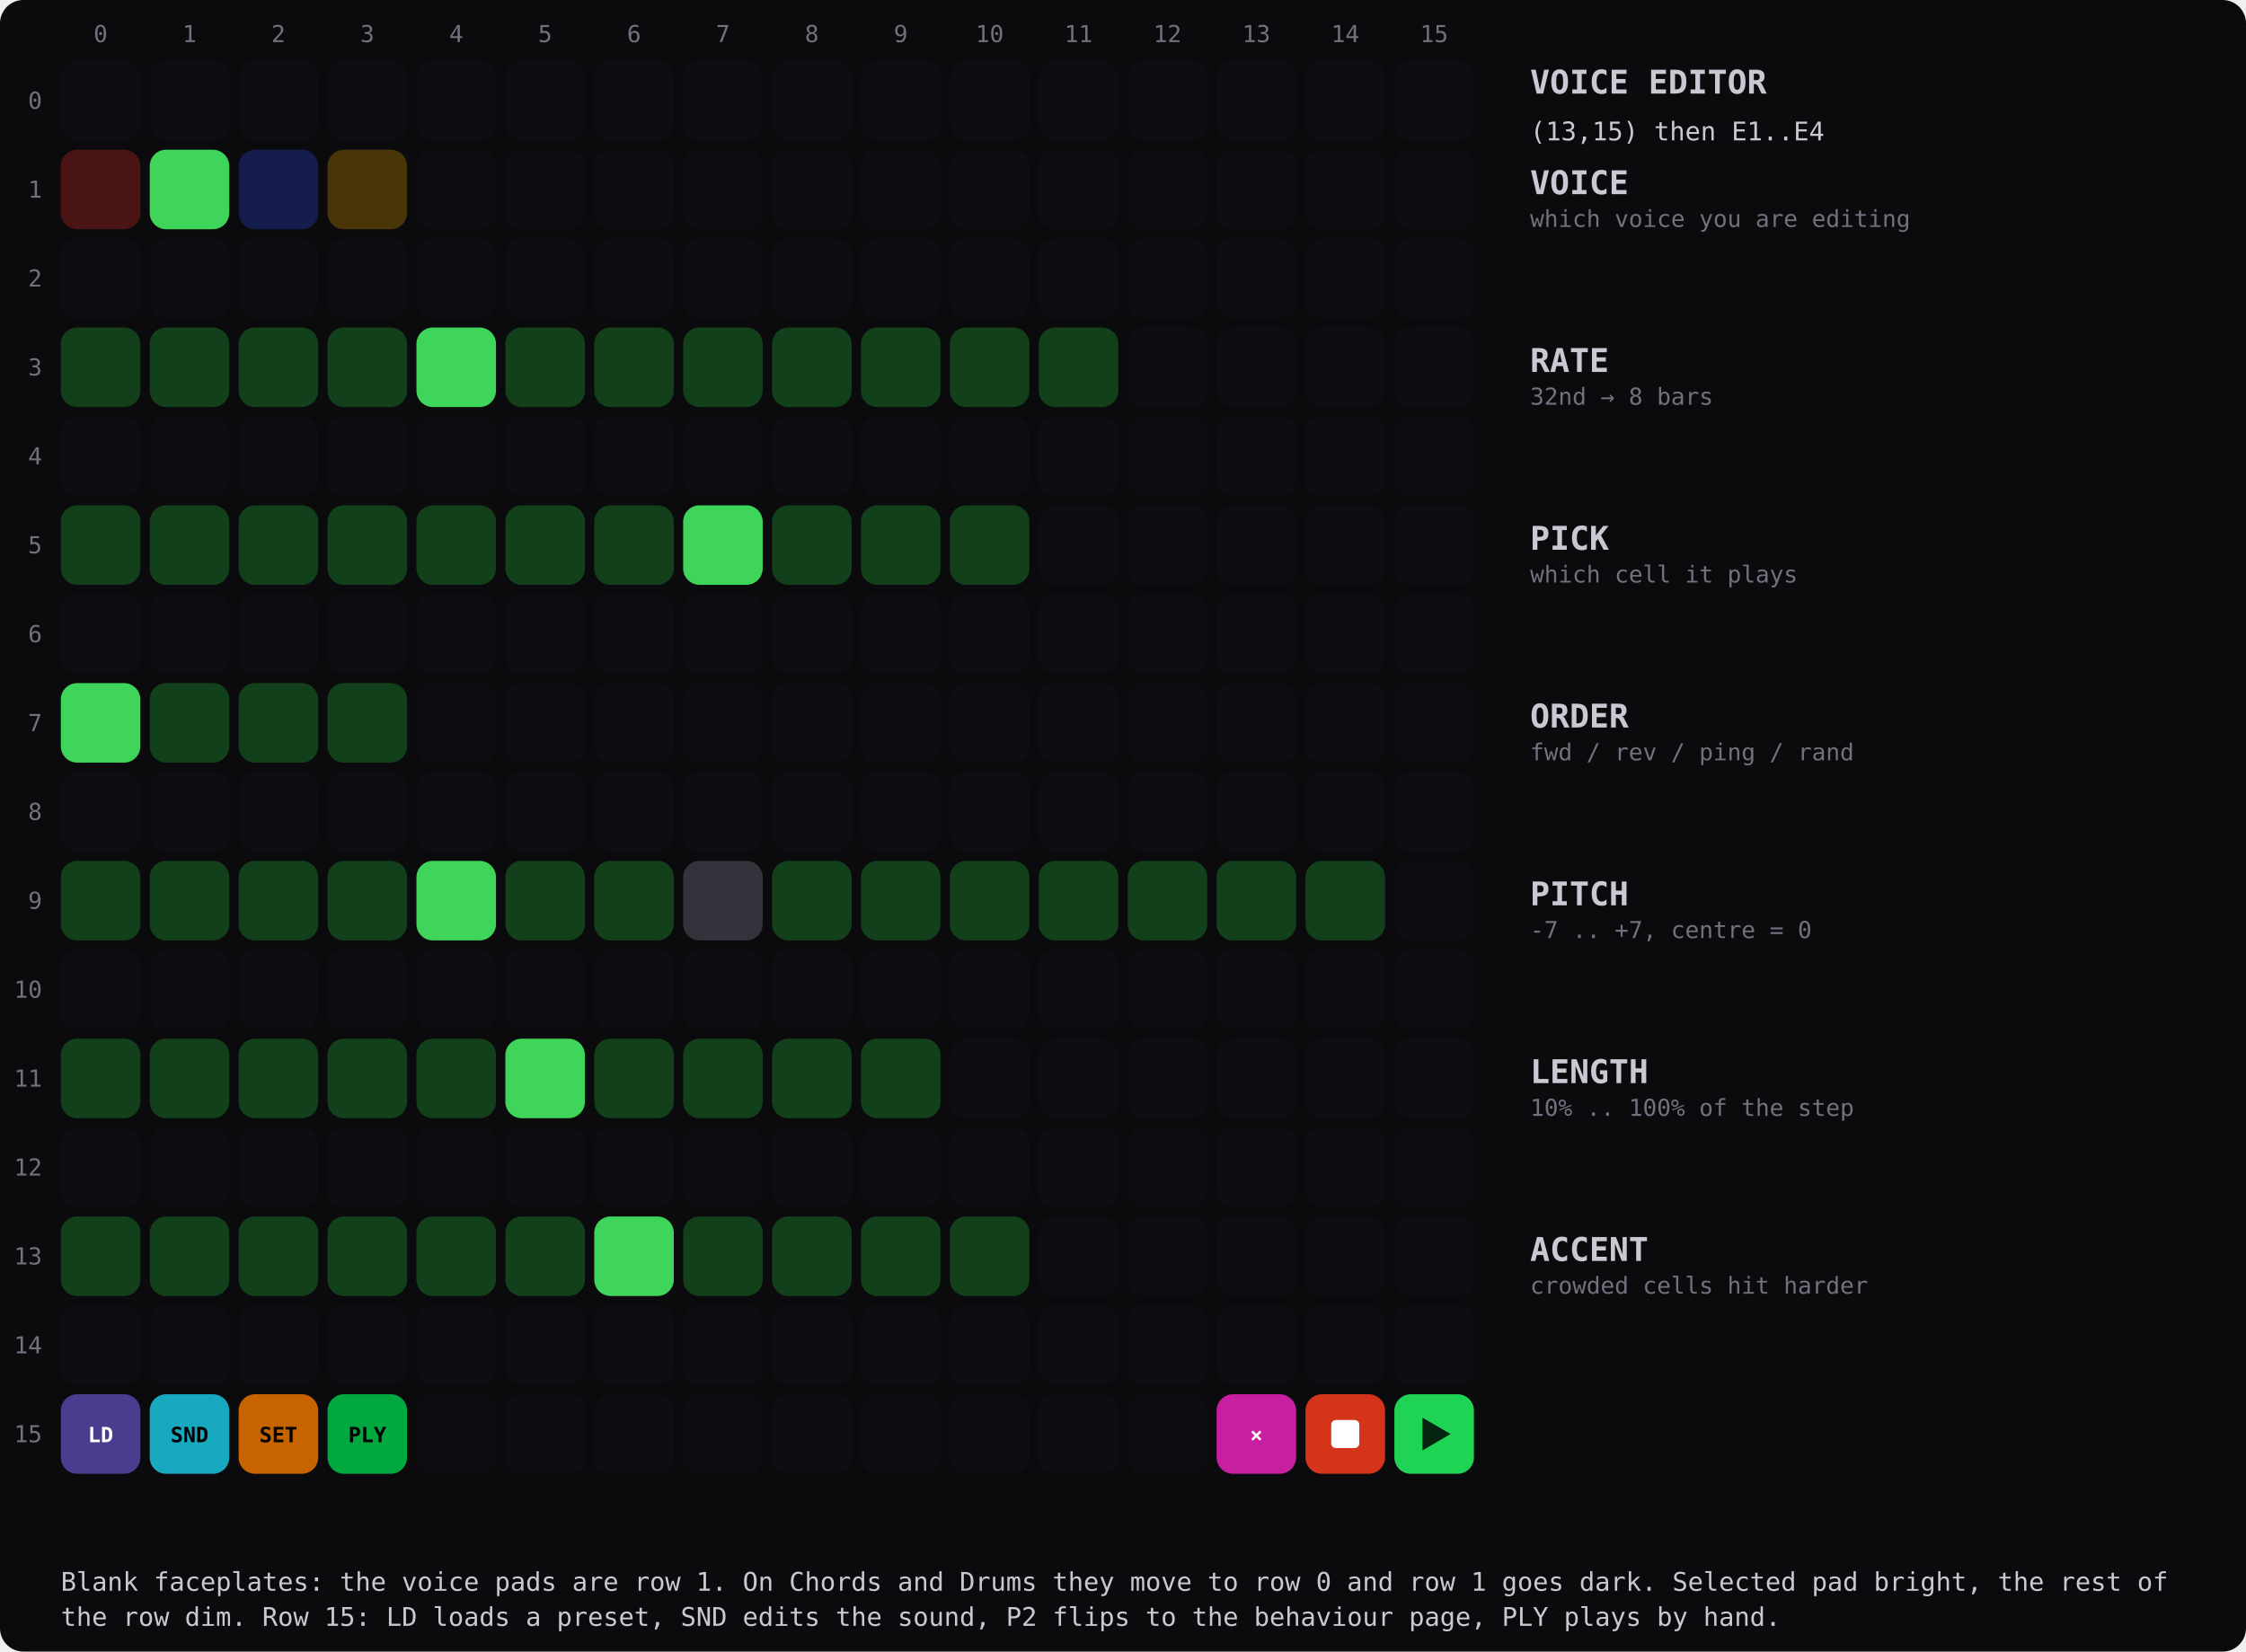
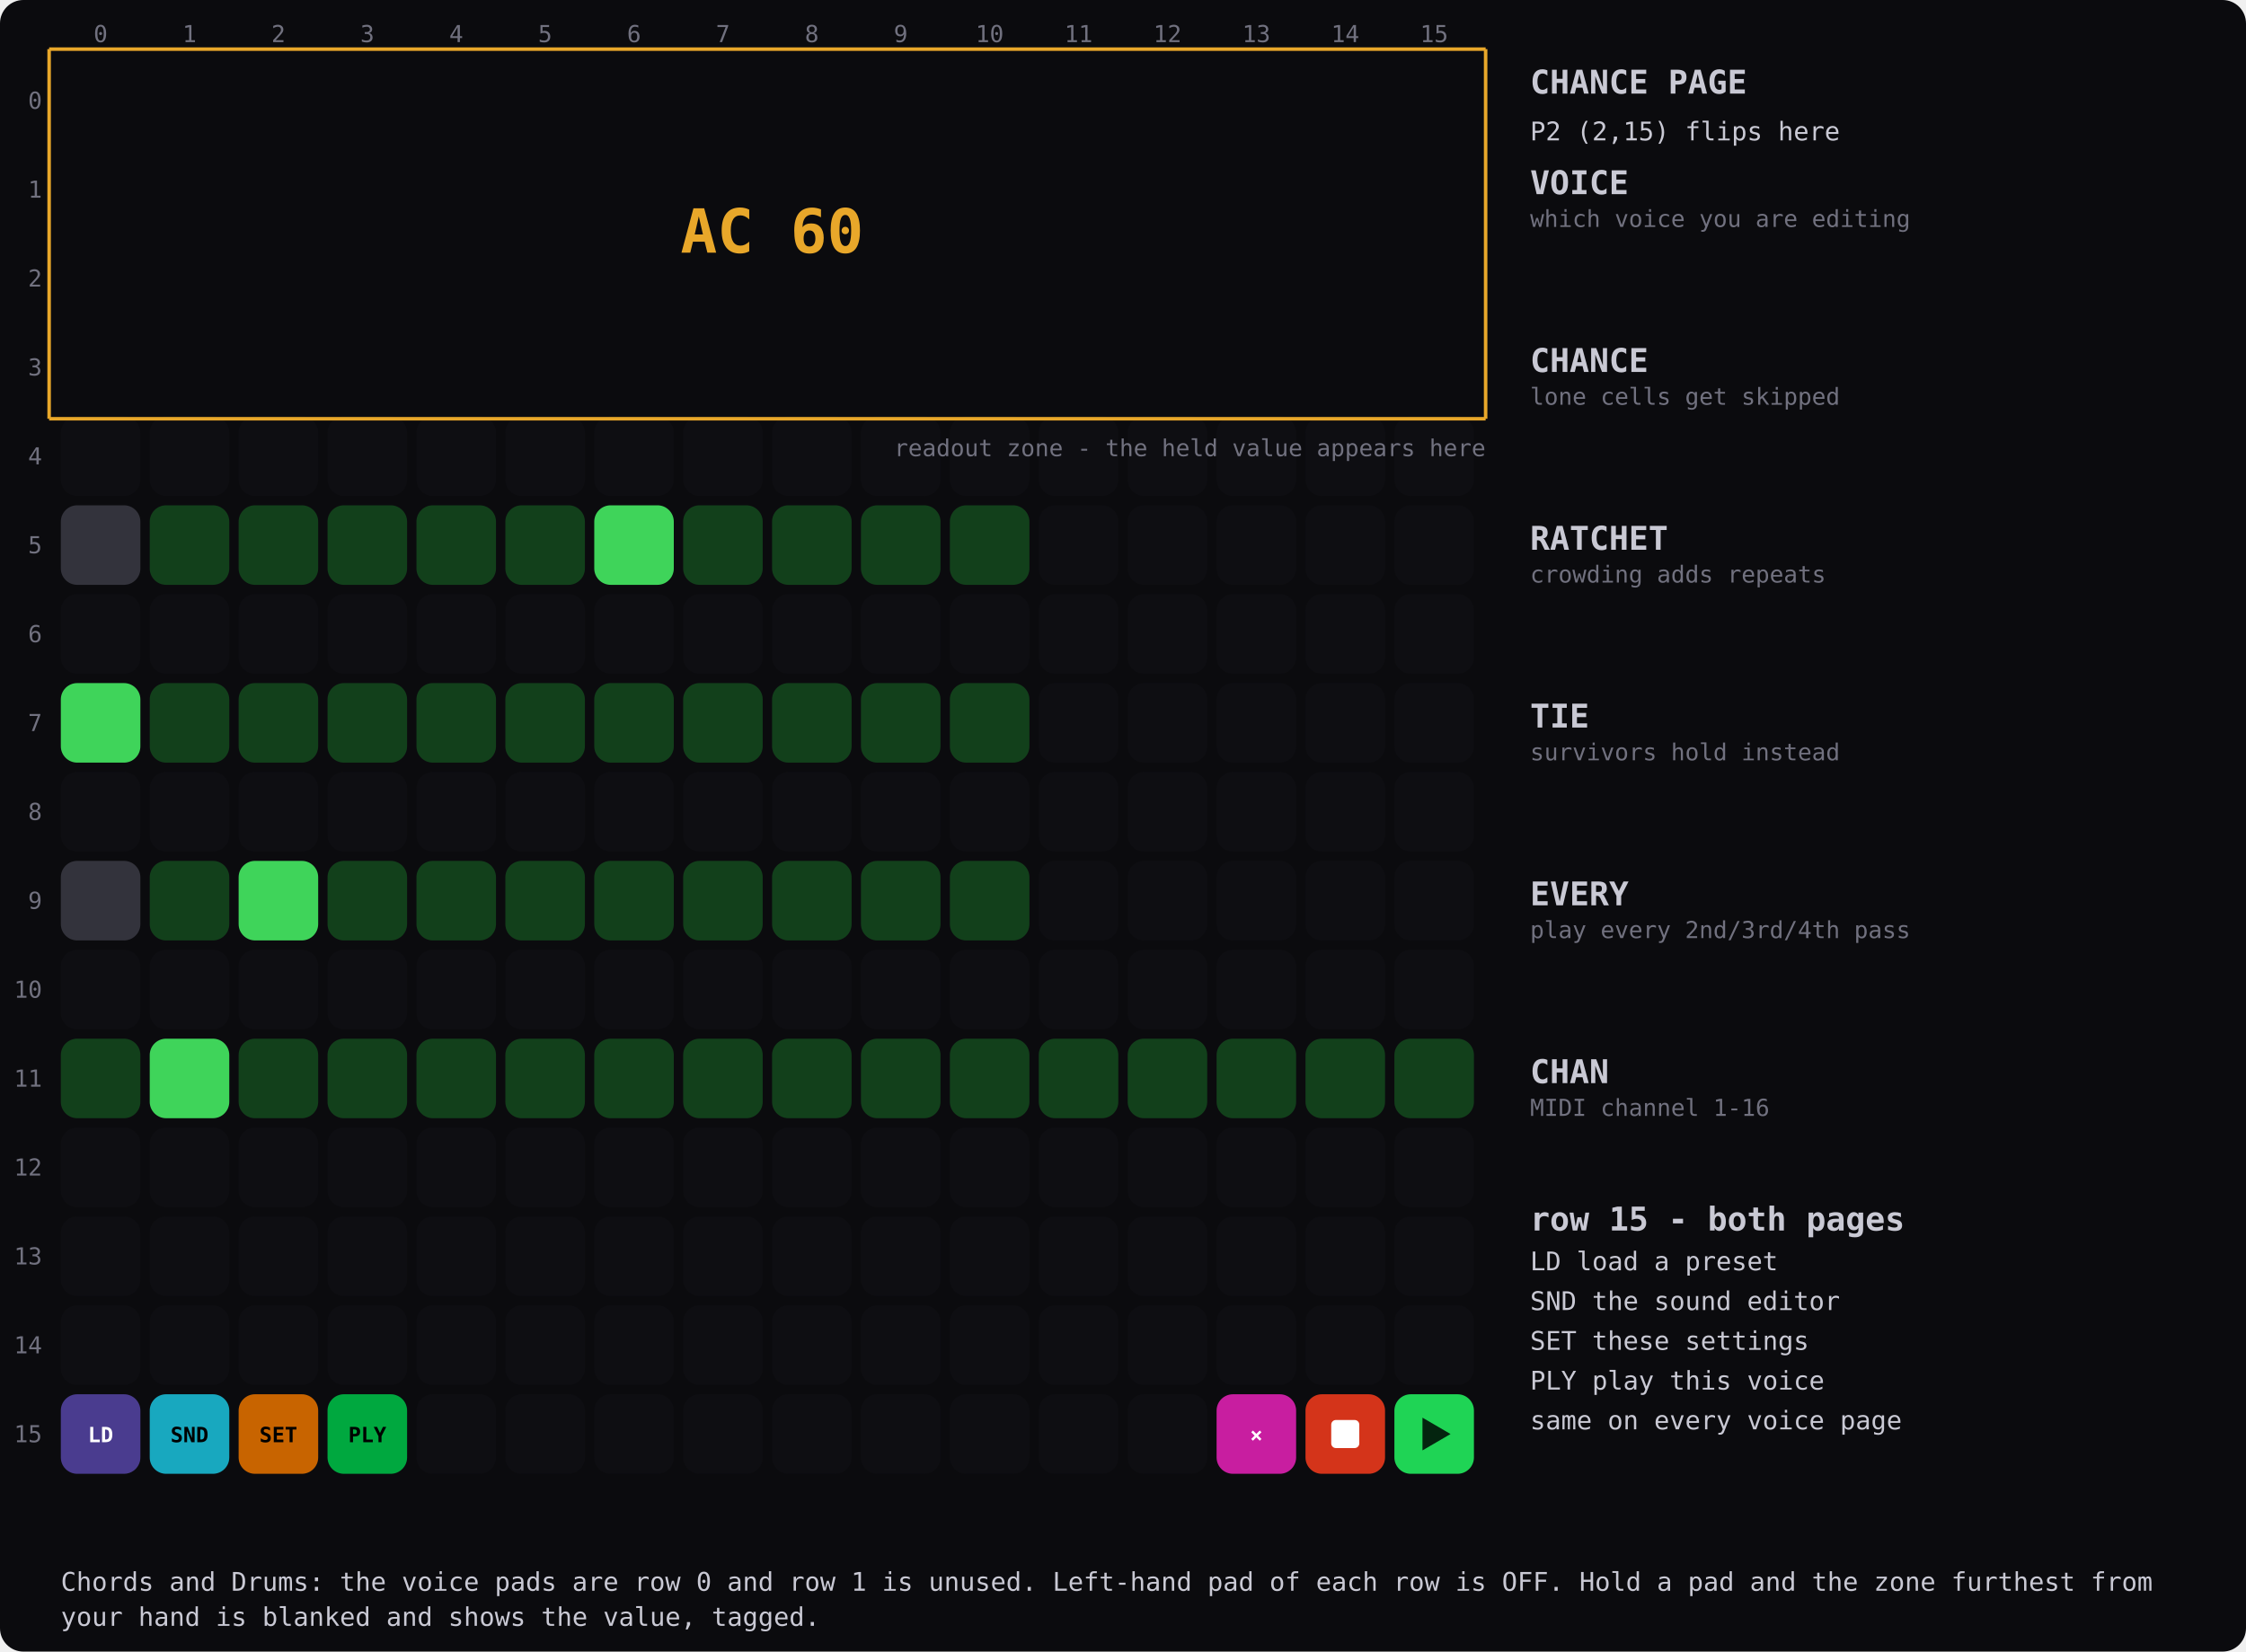
- <svg xmlns="http://www.w3.org/2000/svg" width="960" height="706" viewBox="0 0 960 706" role="img" aria-label="plinky-life voice editor">
+ <svg xmlns="http://www.w3.org/2000/svg" width="960" height="706" viewBox="0 0 960 706" role="img" aria-label="plinky-life voice chance page (Chords/Drums)">
  <rect width="960" height="706" rx="10" fill="#0b0b0e" />
  <style>text{font-family:ui-monospace,SFMono-Regular,Menlo,Consolas,monospace}.t{font-size:11px;fill:#c9c9d4}.h{font-size:14px;font-weight:700;fill:#c9c9d4}.k{font-size:10px;fill:#71717f}.p{font-size:9px;font-weight:700}</style>
  <text class="k" x="43.0" y="18" text-anchor="middle">0</text>
  <text class="k" x="18" y="46.5" text-anchor="end">0</text>
  <text class="k" x="81.0" y="18" text-anchor="middle">1</text>
  <text class="k" x="18" y="84.5" text-anchor="end">1</text>
  <text class="k" x="119.0" y="18" text-anchor="middle">2</text>
  <text class="k" x="18" y="122.5" text-anchor="end">2</text>
  <text class="k" x="157.0" y="18" text-anchor="middle">3</text>
  <text class="k" x="18" y="160.5" text-anchor="end">3</text>
  <text class="k" x="195.0" y="18" text-anchor="middle">4</text>
  <text class="k" x="18" y="198.5" text-anchor="end">4</text>
  <text class="k" x="233.0" y="18" text-anchor="middle">5</text>
  <text class="k" x="18" y="236.5" text-anchor="end">5</text>
  <text class="k" x="271.0" y="18" text-anchor="middle">6</text>
  <text class="k" x="18" y="274.5" text-anchor="end">6</text>
  <text class="k" x="309.0" y="18" text-anchor="middle">7</text>
  <text class="k" x="18" y="312.5" text-anchor="end">7</text>
  <text class="k" x="347.0" y="18" text-anchor="middle">8</text>
  <text class="k" x="18" y="350.5" text-anchor="end">8</text>
  <text class="k" x="385.0" y="18" text-anchor="middle">9</text>
  <text class="k" x="18" y="388.5" text-anchor="end">9</text>
  <text class="k" x="423.0" y="18" text-anchor="middle">10</text>
  <text class="k" x="18" y="426.5" text-anchor="end">10</text>
  <text class="k" x="461.0" y="18" text-anchor="middle">11</text>
  <text class="k" x="18" y="464.5" text-anchor="end">11</text>
  <text class="k" x="499.0" y="18" text-anchor="middle">12</text>
  <text class="k" x="18" y="502.5" text-anchor="end">12</text>
  <text class="k" x="537.0" y="18" text-anchor="middle">13</text>
  <text class="k" x="18" y="540.5" text-anchor="end">13</text>
  <text class="k" x="575.0" y="18" text-anchor="middle">14</text>
  <text class="k" x="18" y="578.5" text-anchor="end">14</text>
  <text class="k" x="613.0" y="18" text-anchor="middle">15</text>
  <text class="k" x="18" y="616.5" text-anchor="end">15</text>
  <rect x="26" y="26" width="34" height="34" rx="7" fill="#0e0e12" />
  <rect x="64" y="26" width="34" height="34" rx="7" fill="#0e0e12" />
  <rect x="102" y="26" width="34" height="34" rx="7" fill="#0e0e12" />
  <rect x="140" y="26" width="34" height="34" rx="7" fill="#0e0e12" />
  <rect x="178" y="26" width="34" height="34" rx="7" fill="#0e0e12" />
  <rect x="216" y="26" width="34" height="34" rx="7" fill="#0e0e12" />
  <rect x="254" y="26" width="34" height="34" rx="7" fill="#0e0e12" />
  <rect x="292" y="26" width="34" height="34" rx="7" fill="#0e0e12" />
  <rect x="330" y="26" width="34" height="34" rx="7" fill="#0e0e12" />
  <rect x="368" y="26" width="34" height="34" rx="7" fill="#0e0e12" />
  <rect x="406" y="26" width="34" height="34" rx="7" fill="#0e0e12" />
  <rect x="444" y="26" width="34" height="34" rx="7" fill="#0e0e12" />
  <rect x="482" y="26" width="34" height="34" rx="7" fill="#0e0e12" />
  <rect x="520" y="26" width="34" height="34" rx="7" fill="#0e0e12" />
  <rect x="558" y="26" width="34" height="34" rx="7" fill="#0e0e12" />
  <rect x="596" y="26" width="34" height="34" rx="7" fill="#0e0e12" />
-   <rect x="26" y="64" width="34" height="34" rx="7" fill="#4a1414" />
-   <rect x="64" y="64" width="34" height="34" rx="7" fill="#3fd45a" />
-   <rect x="102" y="64" width="34" height="34" rx="7" fill="#151d4d" />
-   <rect x="140" y="64" width="34" height="34" rx="7" fill="#4a3508" />
+   <rect x="26" y="64" width="34" height="34" rx="7" fill="#0e0e12" />
+   <rect x="64" y="64" width="34" height="34" rx="7" fill="#0e0e12" />
+   <rect x="102" y="64" width="34" height="34" rx="7" fill="#0e0e12" />
+   <rect x="140" y="64" width="34" height="34" rx="7" fill="#0e0e12" />
  <rect x="178" y="64" width="34" height="34" rx="7" fill="#0e0e12" />
  <rect x="216" y="64" width="34" height="34" rx="7" fill="#0e0e12" />
  <rect x="254" y="64" width="34" height="34" rx="7" fill="#0e0e12" />
  <rect x="292" y="64" width="34" height="34" rx="7" fill="#0e0e12" />
  <rect x="330" y="64" width="34" height="34" rx="7" fill="#0e0e12" />
  <rect x="368" y="64" width="34" height="34" rx="7" fill="#0e0e12" />
  <rect x="406" y="64" width="34" height="34" rx="7" fill="#0e0e12" />
  <rect x="444" y="64" width="34" height="34" rx="7" fill="#0e0e12" />
  <rect x="482" y="64" width="34" height="34" rx="7" fill="#0e0e12" />
  <rect x="520" y="64" width="34" height="34" rx="7" fill="#0e0e12" />
  <rect x="558" y="64" width="34" height="34" rx="7" fill="#0e0e12" />
  <rect x="596" y="64" width="34" height="34" rx="7" fill="#0e0e12" />
  <rect x="26" y="102" width="34" height="34" rx="7" fill="#0e0e12" />
  <rect x="64" y="102" width="34" height="34" rx="7" fill="#0e0e12" />
  <rect x="102" y="102" width="34" height="34" rx="7" fill="#0e0e12" />
  <rect x="140" y="102" width="34" height="34" rx="7" fill="#0e0e12" />
  <rect x="178" y="102" width="34" height="34" rx="7" fill="#0e0e12" />
  <rect x="216" y="102" width="34" height="34" rx="7" fill="#0e0e12" />
  <rect x="254" y="102" width="34" height="34" rx="7" fill="#0e0e12" />
  <rect x="292" y="102" width="34" height="34" rx="7" fill="#0e0e12" />
  <rect x="330" y="102" width="34" height="34" rx="7" fill="#0e0e12" />
  <rect x="368" y="102" width="34" height="34" rx="7" fill="#0e0e12" />
  <rect x="406" y="102" width="34" height="34" rx="7" fill="#0e0e12" />
  <rect x="444" y="102" width="34" height="34" rx="7" fill="#0e0e12" />
  <rect x="482" y="102" width="34" height="34" rx="7" fill="#0e0e12" />
  <rect x="520" y="102" width="34" height="34" rx="7" fill="#0e0e12" />
  <rect x="558" y="102" width="34" height="34" rx="7" fill="#0e0e12" />
  <rect x="596" y="102" width="34" height="34" rx="7" fill="#0e0e12" />
-   <rect x="26" y="140" width="34" height="34" rx="7" fill="#12401b" />
+   <rect x="26" y="140" width="34" height="34" rx="7" fill="#33333c" />
  <rect x="64" y="140" width="34" height="34" rx="7" fill="#12401b" />
  <rect x="102" y="140" width="34" height="34" rx="7" fill="#12401b" />
  <rect x="140" y="140" width="34" height="34" rx="7" fill="#12401b" />
  <rect x="178" y="140" width="34" height="34" rx="7" fill="#3fd45a" />
  <rect x="216" y="140" width="34" height="34" rx="7" fill="#12401b" />
  <rect x="254" y="140" width="34" height="34" rx="7" fill="#12401b" />
  <rect x="292" y="140" width="34" height="34" rx="7" fill="#12401b" />
  <rect x="330" y="140" width="34" height="34" rx="7" fill="#12401b" />
  <rect x="368" y="140" width="34" height="34" rx="7" fill="#12401b" />
  <rect x="406" y="140" width="34" height="34" rx="7" fill="#12401b" />
-   <rect x="444" y="140" width="34" height="34" rx="7" fill="#12401b" />
+   <rect x="444" y="140" width="34" height="34" rx="7" fill="#0e0e12" />
  <rect x="482" y="140" width="34" height="34" rx="7" fill="#0e0e12" />
  <rect x="520" y="140" width="34" height="34" rx="7" fill="#0e0e12" />
  <rect x="558" y="140" width="34" height="34" rx="7" fill="#0e0e12" />
  <rect x="596" y="140" width="34" height="34" rx="7" fill="#0e0e12" />
  <rect x="26" y="178" width="34" height="34" rx="7" fill="#0e0e12" />
  <rect x="64" y="178" width="34" height="34" rx="7" fill="#0e0e12" />
  <rect x="102" y="178" width="34" height="34" rx="7" fill="#0e0e12" />
  <rect x="140" y="178" width="34" height="34" rx="7" fill="#0e0e12" />
  <rect x="178" y="178" width="34" height="34" rx="7" fill="#0e0e12" />
  <rect x="216" y="178" width="34" height="34" rx="7" fill="#0e0e12" />
  <rect x="254" y="178" width="34" height="34" rx="7" fill="#0e0e12" />
  <rect x="292" y="178" width="34" height="34" rx="7" fill="#0e0e12" />
  <rect x="330" y="178" width="34" height="34" rx="7" fill="#0e0e12" />
  <rect x="368" y="178" width="34" height="34" rx="7" fill="#0e0e12" />
  <rect x="406" y="178" width="34" height="34" rx="7" fill="#0e0e12" />
  <rect x="444" y="178" width="34" height="34" rx="7" fill="#0e0e12" />
  <rect x="482" y="178" width="34" height="34" rx="7" fill="#0e0e12" />
  <rect x="520" y="178" width="34" height="34" rx="7" fill="#0e0e12" />
  <rect x="558" y="178" width="34" height="34" rx="7" fill="#0e0e12" />
  <rect x="596" y="178" width="34" height="34" rx="7" fill="#0e0e12" />
-   <rect x="26" y="216" width="34" height="34" rx="7" fill="#12401b" />
+   <rect x="26" y="216" width="34" height="34" rx="7" fill="#33333c" />
  <rect x="64" y="216" width="34" height="34" rx="7" fill="#12401b" />
  <rect x="102" y="216" width="34" height="34" rx="7" fill="#12401b" />
  <rect x="140" y="216" width="34" height="34" rx="7" fill="#12401b" />
  <rect x="178" y="216" width="34" height="34" rx="7" fill="#12401b" />
  <rect x="216" y="216" width="34" height="34" rx="7" fill="#12401b" />
-   <rect x="254" y="216" width="34" height="34" rx="7" fill="#12401b" />
-   <rect x="292" y="216" width="34" height="34" rx="7" fill="#3fd45a" />
+   <rect x="254" y="216" width="34" height="34" rx="7" fill="#3fd45a" />
+   <rect x="292" y="216" width="34" height="34" rx="7" fill="#12401b" />
  <rect x="330" y="216" width="34" height="34" rx="7" fill="#12401b" />
  <rect x="368" y="216" width="34" height="34" rx="7" fill="#12401b" />
  <rect x="406" y="216" width="34" height="34" rx="7" fill="#12401b" />
  <rect x="444" y="216" width="34" height="34" rx="7" fill="#0e0e12" />
  <rect x="482" y="216" width="34" height="34" rx="7" fill="#0e0e12" />
  <rect x="520" y="216" width="34" height="34" rx="7" fill="#0e0e12" />
  <rect x="558" y="216" width="34" height="34" rx="7" fill="#0e0e12" />
  <rect x="596" y="216" width="34" height="34" rx="7" fill="#0e0e12" />
  <rect x="26" y="254" width="34" height="34" rx="7" fill="#0e0e12" />
  <rect x="64" y="254" width="34" height="34" rx="7" fill="#0e0e12" />
  <rect x="102" y="254" width="34" height="34" rx="7" fill="#0e0e12" />
  <rect x="140" y="254" width="34" height="34" rx="7" fill="#0e0e12" />
  <rect x="178" y="254" width="34" height="34" rx="7" fill="#0e0e12" />
  <rect x="216" y="254" width="34" height="34" rx="7" fill="#0e0e12" />
  <rect x="254" y="254" width="34" height="34" rx="7" fill="#0e0e12" />
  <rect x="292" y="254" width="34" height="34" rx="7" fill="#0e0e12" />
  <rect x="330" y="254" width="34" height="34" rx="7" fill="#0e0e12" />
  <rect x="368" y="254" width="34" height="34" rx="7" fill="#0e0e12" />
  <rect x="406" y="254" width="34" height="34" rx="7" fill="#0e0e12" />
  <rect x="444" y="254" width="34" height="34" rx="7" fill="#0e0e12" />
  <rect x="482" y="254" width="34" height="34" rx="7" fill="#0e0e12" />
  <rect x="520" y="254" width="34" height="34" rx="7" fill="#0e0e12" />
  <rect x="558" y="254" width="34" height="34" rx="7" fill="#0e0e12" />
  <rect x="596" y="254" width="34" height="34" rx="7" fill="#0e0e12" />
  <rect x="26" y="292" width="34" height="34" rx="7" fill="#3fd45a" />
  <rect x="64" y="292" width="34" height="34" rx="7" fill="#12401b" />
  <rect x="102" y="292" width="34" height="34" rx="7" fill="#12401b" />
  <rect x="140" y="292" width="34" height="34" rx="7" fill="#12401b" />
-   <rect x="178" y="292" width="34" height="34" rx="7" fill="#0e0e12" />
-   <rect x="216" y="292" width="34" height="34" rx="7" fill="#0e0e12" />
-   <rect x="254" y="292" width="34" height="34" rx="7" fill="#0e0e12" />
-   <rect x="292" y="292" width="34" height="34" rx="7" fill="#0e0e12" />
-   <rect x="330" y="292" width="34" height="34" rx="7" fill="#0e0e12" />
-   <rect x="368" y="292" width="34" height="34" rx="7" fill="#0e0e12" />
-   <rect x="406" y="292" width="34" height="34" rx="7" fill="#0e0e12" />
+   <rect x="178" y="292" width="34" height="34" rx="7" fill="#12401b" />
+   <rect x="216" y="292" width="34" height="34" rx="7" fill="#12401b" />
+   <rect x="254" y="292" width="34" height="34" rx="7" fill="#12401b" />
+   <rect x="292" y="292" width="34" height="34" rx="7" fill="#12401b" />
+   <rect x="330" y="292" width="34" height="34" rx="7" fill="#12401b" />
+   <rect x="368" y="292" width="34" height="34" rx="7" fill="#12401b" />
+   <rect x="406" y="292" width="34" height="34" rx="7" fill="#12401b" />
  <rect x="444" y="292" width="34" height="34" rx="7" fill="#0e0e12" />
  <rect x="482" y="292" width="34" height="34" rx="7" fill="#0e0e12" />
  <rect x="520" y="292" width="34" height="34" rx="7" fill="#0e0e12" />
  <rect x="558" y="292" width="34" height="34" rx="7" fill="#0e0e12" />
  <rect x="596" y="292" width="34" height="34" rx="7" fill="#0e0e12" />
  <rect x="26" y="330" width="34" height="34" rx="7" fill="#0e0e12" />
  <rect x="64" y="330" width="34" height="34" rx="7" fill="#0e0e12" />
  <rect x="102" y="330" width="34" height="34" rx="7" fill="#0e0e12" />
  <rect x="140" y="330" width="34" height="34" rx="7" fill="#0e0e12" />
  <rect x="178" y="330" width="34" height="34" rx="7" fill="#0e0e12" />
  <rect x="216" y="330" width="34" height="34" rx="7" fill="#0e0e12" />
  <rect x="254" y="330" width="34" height="34" rx="7" fill="#0e0e12" />
  <rect x="292" y="330" width="34" height="34" rx="7" fill="#0e0e12" />
  <rect x="330" y="330" width="34" height="34" rx="7" fill="#0e0e12" />
  <rect x="368" y="330" width="34" height="34" rx="7" fill="#0e0e12" />
  <rect x="406" y="330" width="34" height="34" rx="7" fill="#0e0e12" />
  <rect x="444" y="330" width="34" height="34" rx="7" fill="#0e0e12" />
  <rect x="482" y="330" width="34" height="34" rx="7" fill="#0e0e12" />
  <rect x="520" y="330" width="34" height="34" rx="7" fill="#0e0e12" />
  <rect x="558" y="330" width="34" height="34" rx="7" fill="#0e0e12" />
  <rect x="596" y="330" width="34" height="34" rx="7" fill="#0e0e12" />
-   <rect x="26" y="368" width="34" height="34" rx="7" fill="#12401b" />
+   <rect x="26" y="368" width="34" height="34" rx="7" fill="#33333c" />
  <rect x="64" y="368" width="34" height="34" rx="7" fill="#12401b" />
-   <rect x="102" y="368" width="34" height="34" rx="7" fill="#12401b" />
+   <rect x="102" y="368" width="34" height="34" rx="7" fill="#3fd45a" />
  <rect x="140" y="368" width="34" height="34" rx="7" fill="#12401b" />
-   <rect x="178" y="368" width="34" height="34" rx="7" fill="#3fd45a" />
+   <rect x="178" y="368" width="34" height="34" rx="7" fill="#12401b" />
  <rect x="216" y="368" width="34" height="34" rx="7" fill="#12401b" />
  <rect x="254" y="368" width="34" height="34" rx="7" fill="#12401b" />
-   <rect x="292" y="368" width="34" height="34" rx="7" fill="#33333c" />
+   <rect x="292" y="368" width="34" height="34" rx="7" fill="#12401b" />
  <rect x="330" y="368" width="34" height="34" rx="7" fill="#12401b" />
  <rect x="368" y="368" width="34" height="34" rx="7" fill="#12401b" />
  <rect x="406" y="368" width="34" height="34" rx="7" fill="#12401b" />
-   <rect x="444" y="368" width="34" height="34" rx="7" fill="#12401b" />
-   <rect x="482" y="368" width="34" height="34" rx="7" fill="#12401b" />
-   <rect x="520" y="368" width="34" height="34" rx="7" fill="#12401b" />
-   <rect x="558" y="368" width="34" height="34" rx="7" fill="#12401b" />
+   <rect x="444" y="368" width="34" height="34" rx="7" fill="#0e0e12" />
+   <rect x="482" y="368" width="34" height="34" rx="7" fill="#0e0e12" />
+   <rect x="520" y="368" width="34" height="34" rx="7" fill="#0e0e12" />
+   <rect x="558" y="368" width="34" height="34" rx="7" fill="#0e0e12" />
  <rect x="596" y="368" width="34" height="34" rx="7" fill="#0e0e12" />
  <rect x="26" y="406" width="34" height="34" rx="7" fill="#0e0e12" />
  <rect x="64" y="406" width="34" height="34" rx="7" fill="#0e0e12" />
  <rect x="102" y="406" width="34" height="34" rx="7" fill="#0e0e12" />
  <rect x="140" y="406" width="34" height="34" rx="7" fill="#0e0e12" />
  <rect x="178" y="406" width="34" height="34" rx="7" fill="#0e0e12" />
  <rect x="216" y="406" width="34" height="34" rx="7" fill="#0e0e12" />
  <rect x="254" y="406" width="34" height="34" rx="7" fill="#0e0e12" />
  <rect x="292" y="406" width="34" height="34" rx="7" fill="#0e0e12" />
  <rect x="330" y="406" width="34" height="34" rx="7" fill="#0e0e12" />
  <rect x="368" y="406" width="34" height="34" rx="7" fill="#0e0e12" />
  <rect x="406" y="406" width="34" height="34" rx="7" fill="#0e0e12" />
  <rect x="444" y="406" width="34" height="34" rx="7" fill="#0e0e12" />
  <rect x="482" y="406" width="34" height="34" rx="7" fill="#0e0e12" />
  <rect x="520" y="406" width="34" height="34" rx="7" fill="#0e0e12" />
  <rect x="558" y="406" width="34" height="34" rx="7" fill="#0e0e12" />
  <rect x="596" y="406" width="34" height="34" rx="7" fill="#0e0e12" />
  <rect x="26" y="444" width="34" height="34" rx="7" fill="#12401b" />
-   <rect x="64" y="444" width="34" height="34" rx="7" fill="#12401b" />
+   <rect x="64" y="444" width="34" height="34" rx="7" fill="#3fd45a" />
  <rect x="102" y="444" width="34" height="34" rx="7" fill="#12401b" />
  <rect x="140" y="444" width="34" height="34" rx="7" fill="#12401b" />
  <rect x="178" y="444" width="34" height="34" rx="7" fill="#12401b" />
-   <rect x="216" y="444" width="34" height="34" rx="7" fill="#3fd45a" />
+   <rect x="216" y="444" width="34" height="34" rx="7" fill="#12401b" />
  <rect x="254" y="444" width="34" height="34" rx="7" fill="#12401b" />
  <rect x="292" y="444" width="34" height="34" rx="7" fill="#12401b" />
  <rect x="330" y="444" width="34" height="34" rx="7" fill="#12401b" />
  <rect x="368" y="444" width="34" height="34" rx="7" fill="#12401b" />
-   <rect x="406" y="444" width="34" height="34" rx="7" fill="#0e0e12" />
-   <rect x="444" y="444" width="34" height="34" rx="7" fill="#0e0e12" />
-   <rect x="482" y="444" width="34" height="34" rx="7" fill="#0e0e12" />
-   <rect x="520" y="444" width="34" height="34" rx="7" fill="#0e0e12" />
-   <rect x="558" y="444" width="34" height="34" rx="7" fill="#0e0e12" />
-   <rect x="596" y="444" width="34" height="34" rx="7" fill="#0e0e12" />
+   <rect x="406" y="444" width="34" height="34" rx="7" fill="#12401b" />
+   <rect x="444" y="444" width="34" height="34" rx="7" fill="#12401b" />
+   <rect x="482" y="444" width="34" height="34" rx="7" fill="#12401b" />
+   <rect x="520" y="444" width="34" height="34" rx="7" fill="#12401b" />
+   <rect x="558" y="444" width="34" height="34" rx="7" fill="#12401b" />
+   <rect x="596" y="444" width="34" height="34" rx="7" fill="#12401b" />
  <rect x="26" y="482" width="34" height="34" rx="7" fill="#0e0e12" />
  <rect x="64" y="482" width="34" height="34" rx="7" fill="#0e0e12" />
  <rect x="102" y="482" width="34" height="34" rx="7" fill="#0e0e12" />
  <rect x="140" y="482" width="34" height="34" rx="7" fill="#0e0e12" />
  <rect x="178" y="482" width="34" height="34" rx="7" fill="#0e0e12" />
  <rect x="216" y="482" width="34" height="34" rx="7" fill="#0e0e12" />
  <rect x="254" y="482" width="34" height="34" rx="7" fill="#0e0e12" />
  <rect x="292" y="482" width="34" height="34" rx="7" fill="#0e0e12" />
  <rect x="330" y="482" width="34" height="34" rx="7" fill="#0e0e12" />
  <rect x="368" y="482" width="34" height="34" rx="7" fill="#0e0e12" />
  <rect x="406" y="482" width="34" height="34" rx="7" fill="#0e0e12" />
  <rect x="444" y="482" width="34" height="34" rx="7" fill="#0e0e12" />
  <rect x="482" y="482" width="34" height="34" rx="7" fill="#0e0e12" />
  <rect x="520" y="482" width="34" height="34" rx="7" fill="#0e0e12" />
  <rect x="558" y="482" width="34" height="34" rx="7" fill="#0e0e12" />
  <rect x="596" y="482" width="34" height="34" rx="7" fill="#0e0e12" />
-   <rect x="26" y="520" width="34" height="34" rx="7" fill="#12401b" />
-   <rect x="64" y="520" width="34" height="34" rx="7" fill="#12401b" />
-   <rect x="102" y="520" width="34" height="34" rx="7" fill="#12401b" />
-   <rect x="140" y="520" width="34" height="34" rx="7" fill="#12401b" />
-   <rect x="178" y="520" width="34" height="34" rx="7" fill="#12401b" />
-   <rect x="216" y="520" width="34" height="34" rx="7" fill="#12401b" />
-   <rect x="254" y="520" width="34" height="34" rx="7" fill="#3fd45a" />
-   <rect x="292" y="520" width="34" height="34" rx="7" fill="#12401b" />
-   <rect x="330" y="520" width="34" height="34" rx="7" fill="#12401b" />
-   <rect x="368" y="520" width="34" height="34" rx="7" fill="#12401b" />
-   <rect x="406" y="520" width="34" height="34" rx="7" fill="#12401b" />
+   <rect x="26" y="520" width="34" height="34" rx="7" fill="#0e0e12" />
+   <rect x="64" y="520" width="34" height="34" rx="7" fill="#0e0e12" />
+   <rect x="102" y="520" width="34" height="34" rx="7" fill="#0e0e12" />
+   <rect x="140" y="520" width="34" height="34" rx="7" fill="#0e0e12" />
+   <rect x="178" y="520" width="34" height="34" rx="7" fill="#0e0e12" />
+   <rect x="216" y="520" width="34" height="34" rx="7" fill="#0e0e12" />
+   <rect x="254" y="520" width="34" height="34" rx="7" fill="#0e0e12" />
+   <rect x="292" y="520" width="34" height="34" rx="7" fill="#0e0e12" />
+   <rect x="330" y="520" width="34" height="34" rx="7" fill="#0e0e12" />
+   <rect x="368" y="520" width="34" height="34" rx="7" fill="#0e0e12" />
+   <rect x="406" y="520" width="34" height="34" rx="7" fill="#0e0e12" />
  <rect x="444" y="520" width="34" height="34" rx="7" fill="#0e0e12" />
  <rect x="482" y="520" width="34" height="34" rx="7" fill="#0e0e12" />
  <rect x="520" y="520" width="34" height="34" rx="7" fill="#0e0e12" />
  <rect x="558" y="520" width="34" height="34" rx="7" fill="#0e0e12" />
  <rect x="596" y="520" width="34" height="34" rx="7" fill="#0e0e12" />
  <rect x="26" y="558" width="34" height="34" rx="7" fill="#0e0e12" />
  <rect x="64" y="558" width="34" height="34" rx="7" fill="#0e0e12" />
  <rect x="102" y="558" width="34" height="34" rx="7" fill="#0e0e12" />
  <rect x="140" y="558" width="34" height="34" rx="7" fill="#0e0e12" />
  <rect x="178" y="558" width="34" height="34" rx="7" fill="#0e0e12" />
  <rect x="216" y="558" width="34" height="34" rx="7" fill="#0e0e12" />
  <rect x="254" y="558" width="34" height="34" rx="7" fill="#0e0e12" />
  <rect x="292" y="558" width="34" height="34" rx="7" fill="#0e0e12" />
  <rect x="330" y="558" width="34" height="34" rx="7" fill="#0e0e12" />
  <rect x="368" y="558" width="34" height="34" rx="7" fill="#0e0e12" />
  <rect x="406" y="558" width="34" height="34" rx="7" fill="#0e0e12" />
  <rect x="444" y="558" width="34" height="34" rx="7" fill="#0e0e12" />
  <rect x="482" y="558" width="34" height="34" rx="7" fill="#0e0e12" />
  <rect x="520" y="558" width="34" height="34" rx="7" fill="#0e0e12" />
  <rect x="558" y="558" width="34" height="34" rx="7" fill="#0e0e12" />
  <rect x="596" y="558" width="34" height="34" rx="7" fill="#0e0e12" />
  <rect x="26" y="596" width="34" height="34" rx="7" fill="#0e0e12" />
  <rect x="64" y="596" width="34" height="34" rx="7" fill="#0e0e12" />
  <rect x="102" y="596" width="34" height="34" rx="7" fill="#0e0e12" />
  <rect x="140" y="596" width="34" height="34" rx="7" fill="#0e0e12" />
  <rect x="178" y="596" width="34" height="34" rx="7" fill="#0e0e12" />
  <rect x="216" y="596" width="34" height="34" rx="7" fill="#0e0e12" />
  <rect x="254" y="596" width="34" height="34" rx="7" fill="#0e0e12" />
  <rect x="292" y="596" width="34" height="34" rx="7" fill="#0e0e12" />
  <rect x="330" y="596" width="34" height="34" rx="7" fill="#0e0e12" />
  <rect x="368" y="596" width="34" height="34" rx="7" fill="#0e0e12" />
  <rect x="406" y="596" width="34" height="34" rx="7" fill="#0e0e12" />
  <rect x="444" y="596" width="34" height="34" rx="7" fill="#0e0e12" />
  <rect x="482" y="596" width="34" height="34" rx="7" fill="#0e0e12" />
+   <rect x="26" y="26" width="34" height="34" rx="7" fill="#4a1414" />
+   <rect x="64" y="26" width="34" height="34" rx="7" fill="#3fd45a" />
+   <rect x="102" y="26" width="34" height="34" rx="7" fill="#151d4d" />
+   <rect x="140" y="26" width="34" height="34" rx="7" fill="#4a3508" />
  <rect x="26" y="596" width="34" height="34" rx="7" fill="#4a3c8f" />
  <text class="p" x="43.0" y="616.5" text-anchor="middle" fill="#fff">LD</text>
  <rect x="64" y="596" width="34" height="34" rx="7" fill="#18a8bf" />
  <text class="p" x="81.0" y="616.5" text-anchor="middle" fill="#000">SND</text>
  <rect x="102" y="596" width="34" height="34" rx="7" fill="#c86400" />
  <text class="p" x="119.0" y="616.5" text-anchor="middle" fill="#000">SET</text>
  <rect x="140" y="596" width="34" height="34" rx="7" fill="#00a83f" />
  <text class="p" x="157.0" y="616.5" text-anchor="middle" fill="#000">PLY</text>
  <rect x="520" y="596" width="34" height="34" rx="7" fill="#c81ea0" />
  <text class="p" x="537.0" y="616.5" text-anchor="middle" fill="#fff">×</text>
  <rect x="558" y="596" width="34" height="34" rx="7" fill="#d4341a" />
  <rect x="596" y="596" width="34" height="34" rx="7" fill="#1fd455" />
  <rect x="569" y="607" width="12" height="12" rx="2" fill="#fff" />
  <path d="M608 606 L620 613 L608 620 Z" fill="#04240f" />
-   <text class="h" x="654" y="40">VOICE EDITOR</text>
-   <text class="t" x="654" y="60">(13,15) then E1..E4</text>
+   <text class="h" x="654" y="40">CHANCE PAGE</text>
+   <text class="t" x="654" y="60">P2 (2,15) flips here</text>
  <text class="h" x="654" y="83.0">VOICE</text>
  <text class="k" x="654" y="97.0">which voice you are editing</text>
-   <text class="h" x="654" y="159.0">RATE</text>
-   <text class="k" x="654" y="173.0">32nd → 8 bars</text>
-   <text class="h" x="654" y="235.0">PICK</text>
-   <text class="k" x="654" y="249.0">which cell it plays</text>
-   <text class="h" x="654" y="311.0">ORDER</text>
-   <text class="k" x="654" y="325.0">fwd / rev / ping / rand</text>
-   <text class="h" x="654" y="387.0">PITCH</text>
-   <text class="k" x="654" y="401.0">-7 .. +7, centre = 0</text>
-   <text class="h" x="654" y="463.0">LENGTH</text>
-   <text class="k" x="654" y="477.0">10% .. 100% of the step</text>
-   <text class="h" x="654" y="539.0">ACCENT</text>
-   <text class="k" x="654" y="553.0">crowded cells hit harder</text>
-   <text class="t" x="26" y="680">Blank faceplates: the voice pads are row 1. On Chords and Drums they move to row 0 and row 1 goes dark. Selected pad bright, the rest of</text>
-   <text class="t" x="26" y="695">the row dim. Row 15: LD loads a preset, SND edits the sound, P2 flips to the behaviour page, PLY plays by hand.</text>
+   <text class="h" x="654" y="159.0">CHANCE</text>
+   <text class="k" x="654" y="173.0">lone cells get skipped</text>
+   <text class="h" x="654" y="235.0">RATCHET</text>
+   <text class="k" x="654" y="249.0">crowding adds repeats</text>
+   <text class="h" x="654" y="311.0">TIE</text>
+   <text class="k" x="654" y="325.0">survivors hold instead</text>
+   <text class="h" x="654" y="387.0">EVERY</text>
+   <text class="k" x="654" y="401.0">play every 2nd/3rd/4th pass</text>
+   <text class="h" x="654" y="463.0">CHAN</text>
+   <text class="k" x="654" y="477.0">MIDI channel 1-16</text>
+   <text class="h" x="654" y="526">row 15 - both pages</text>
+   <text class="t" x="654" y="543">LD   load a preset</text>
+   <text class="t" x="654" y="560">SND  the sound editor</text>
+   <text class="t" x="654" y="577">SET  these settings</text>
+   <text class="t" x="654" y="594">PLY  play this voice</text>
+   <text class="t" x="654" y="611">same on every voice page</text>
+   <rect x="24" y="24" width="608" height="152" fill="#0b0b0e" />
+   <line x1="21" y1="21" x2="635" y2="21" stroke="#e8a72a" stroke-width="1.5" />
+   <line x1="21" y1="179" x2="635" y2="179" stroke="#e8a72a" stroke-width="1.5" />
+   <line x1="21" y1="21" x2="21" y2="179" stroke="#e8a72a" stroke-width="1.5" />
+   <line x1="635" y1="21" x2="635" y2="179" stroke="#e8a72a" stroke-width="1.5" />
+   <text x="330" y="108" text-anchor="middle" fill="#e8a72a" style="font-size:26px;font-weight:700;font-family:ui-monospace,monospace">AC 60</text>
+   <text class="k" x="635" y="195" text-anchor="end" fill="#e8a72a">readout zone - the held value appears here</text>
+   <text class="t" x="26" y="680">Chords and Drums: the voice pads are row 0 and row 1 is unused. Left-hand pad of each row is OFF. Hold a pad and the zone furthest from</text>
+   <text class="t" x="26" y="695">your hand is blanked and shows the value, tagged.</text>
</svg>
